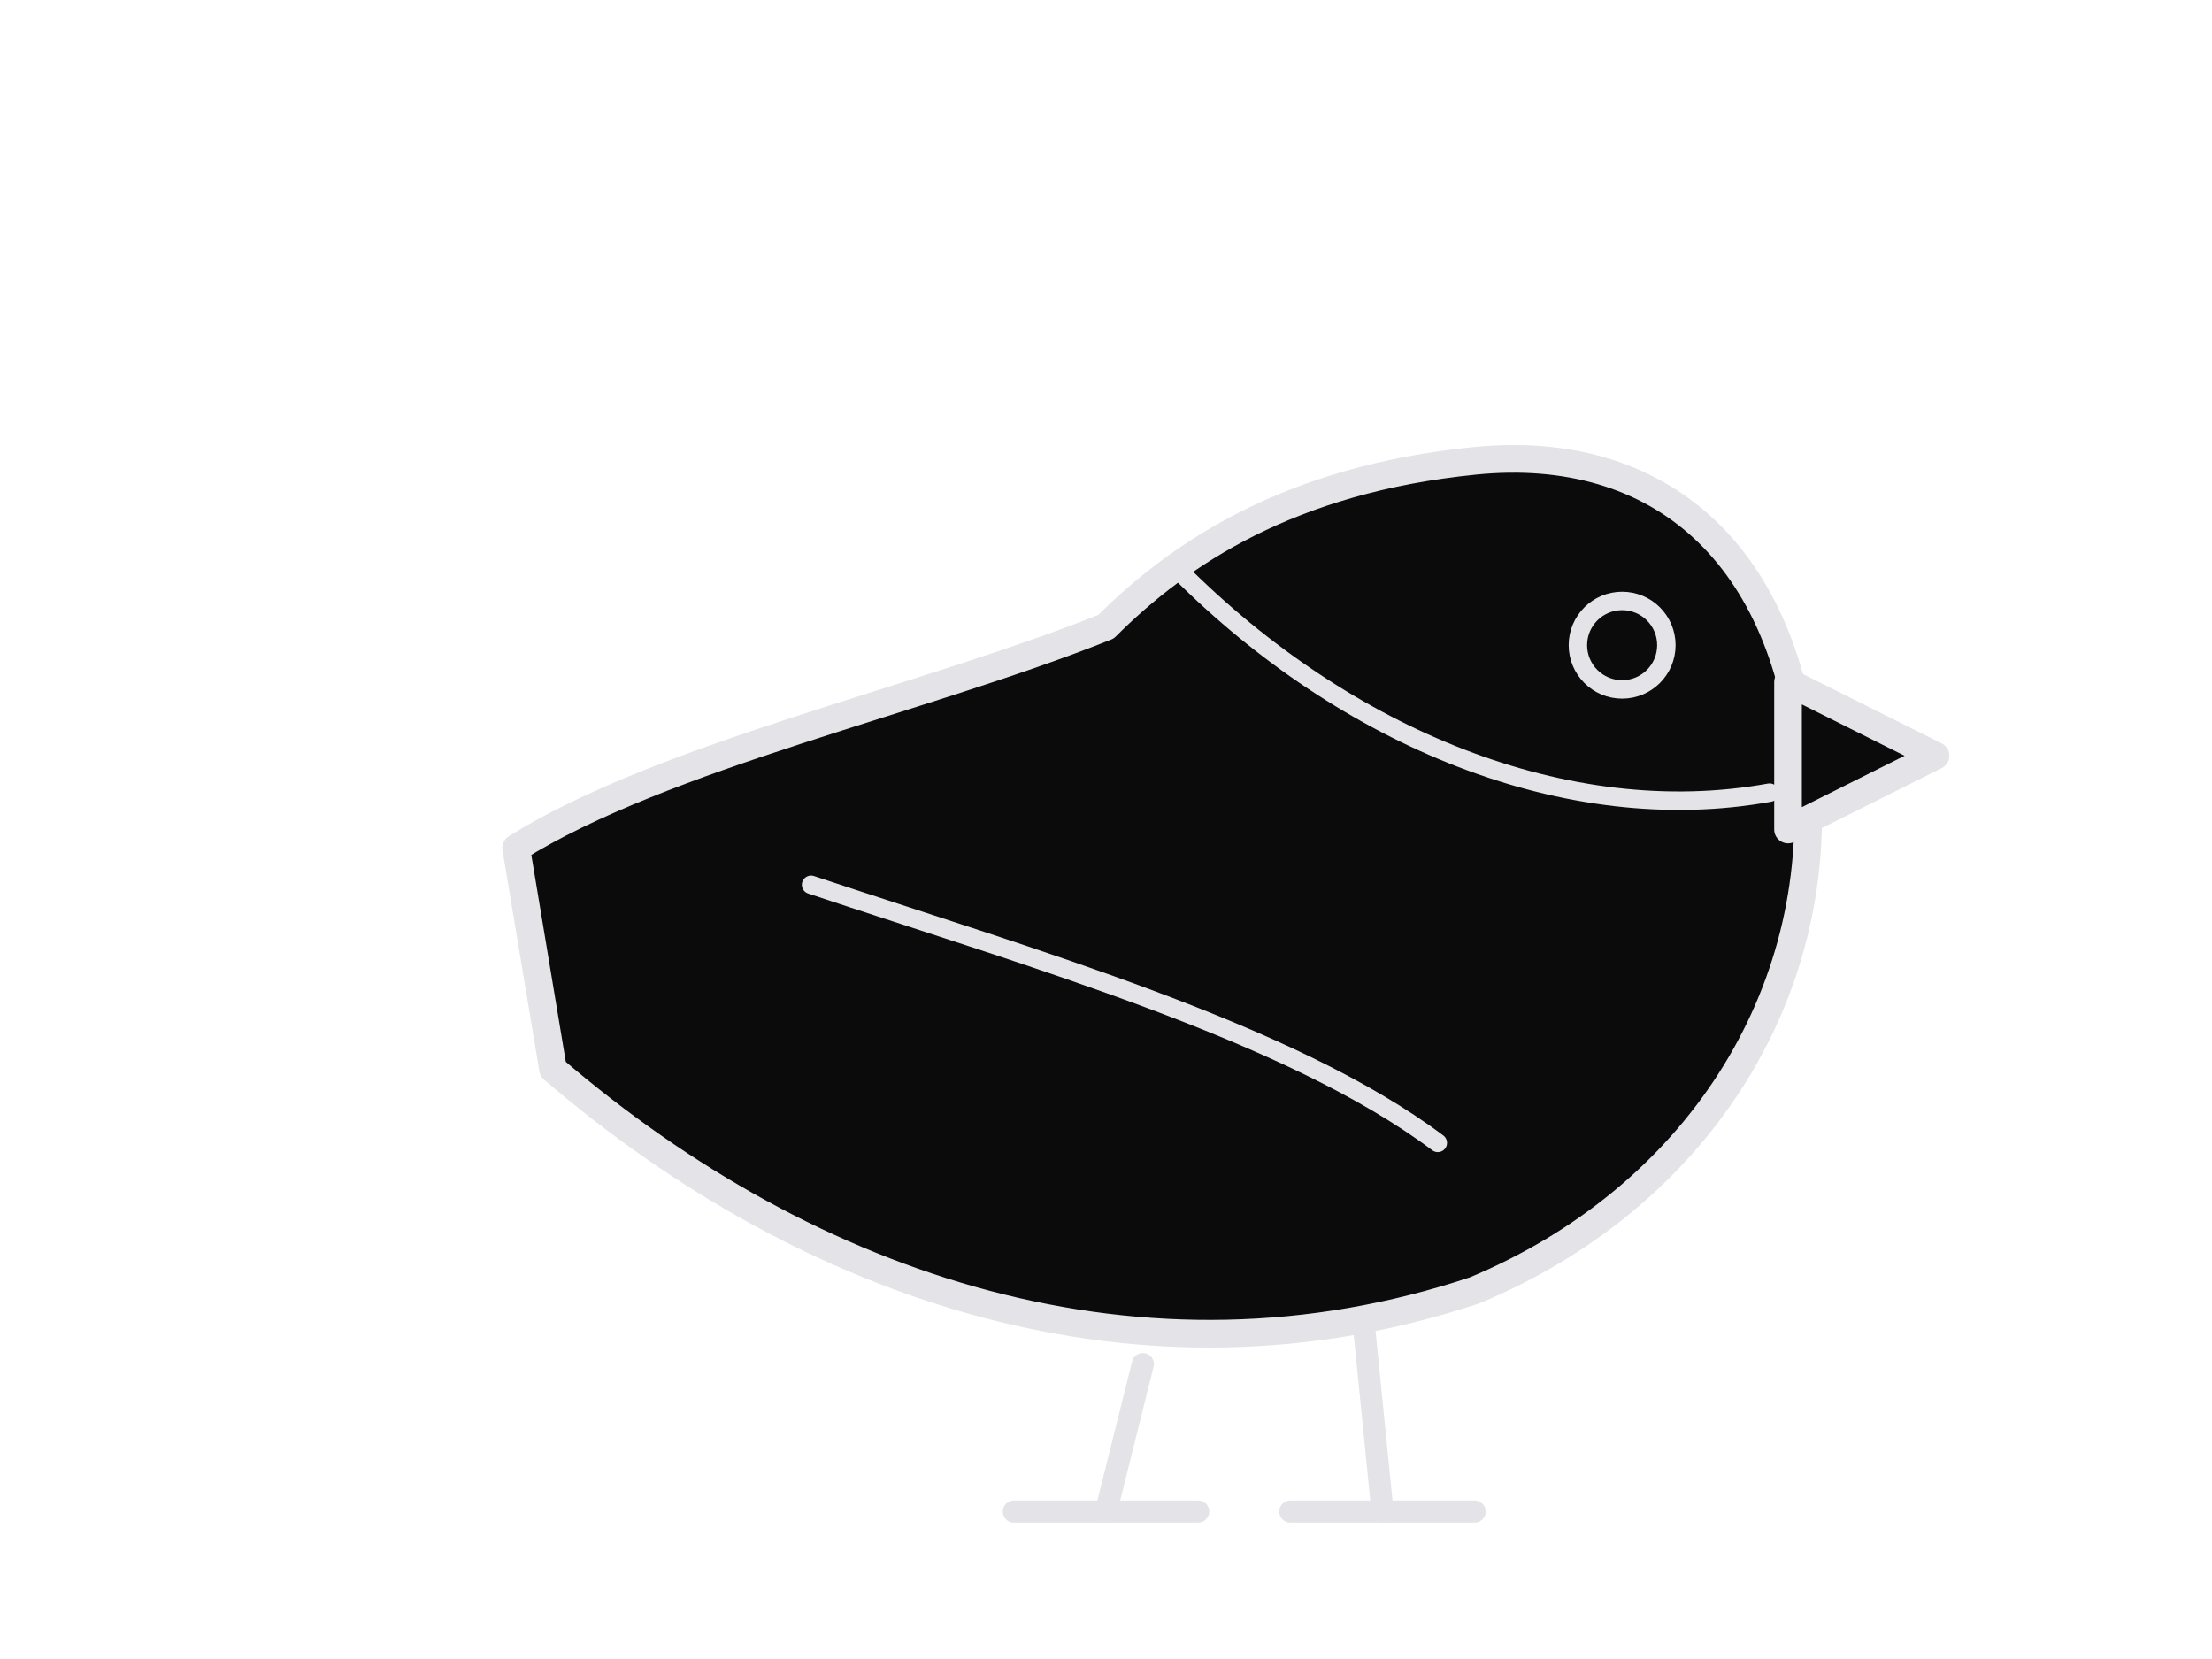
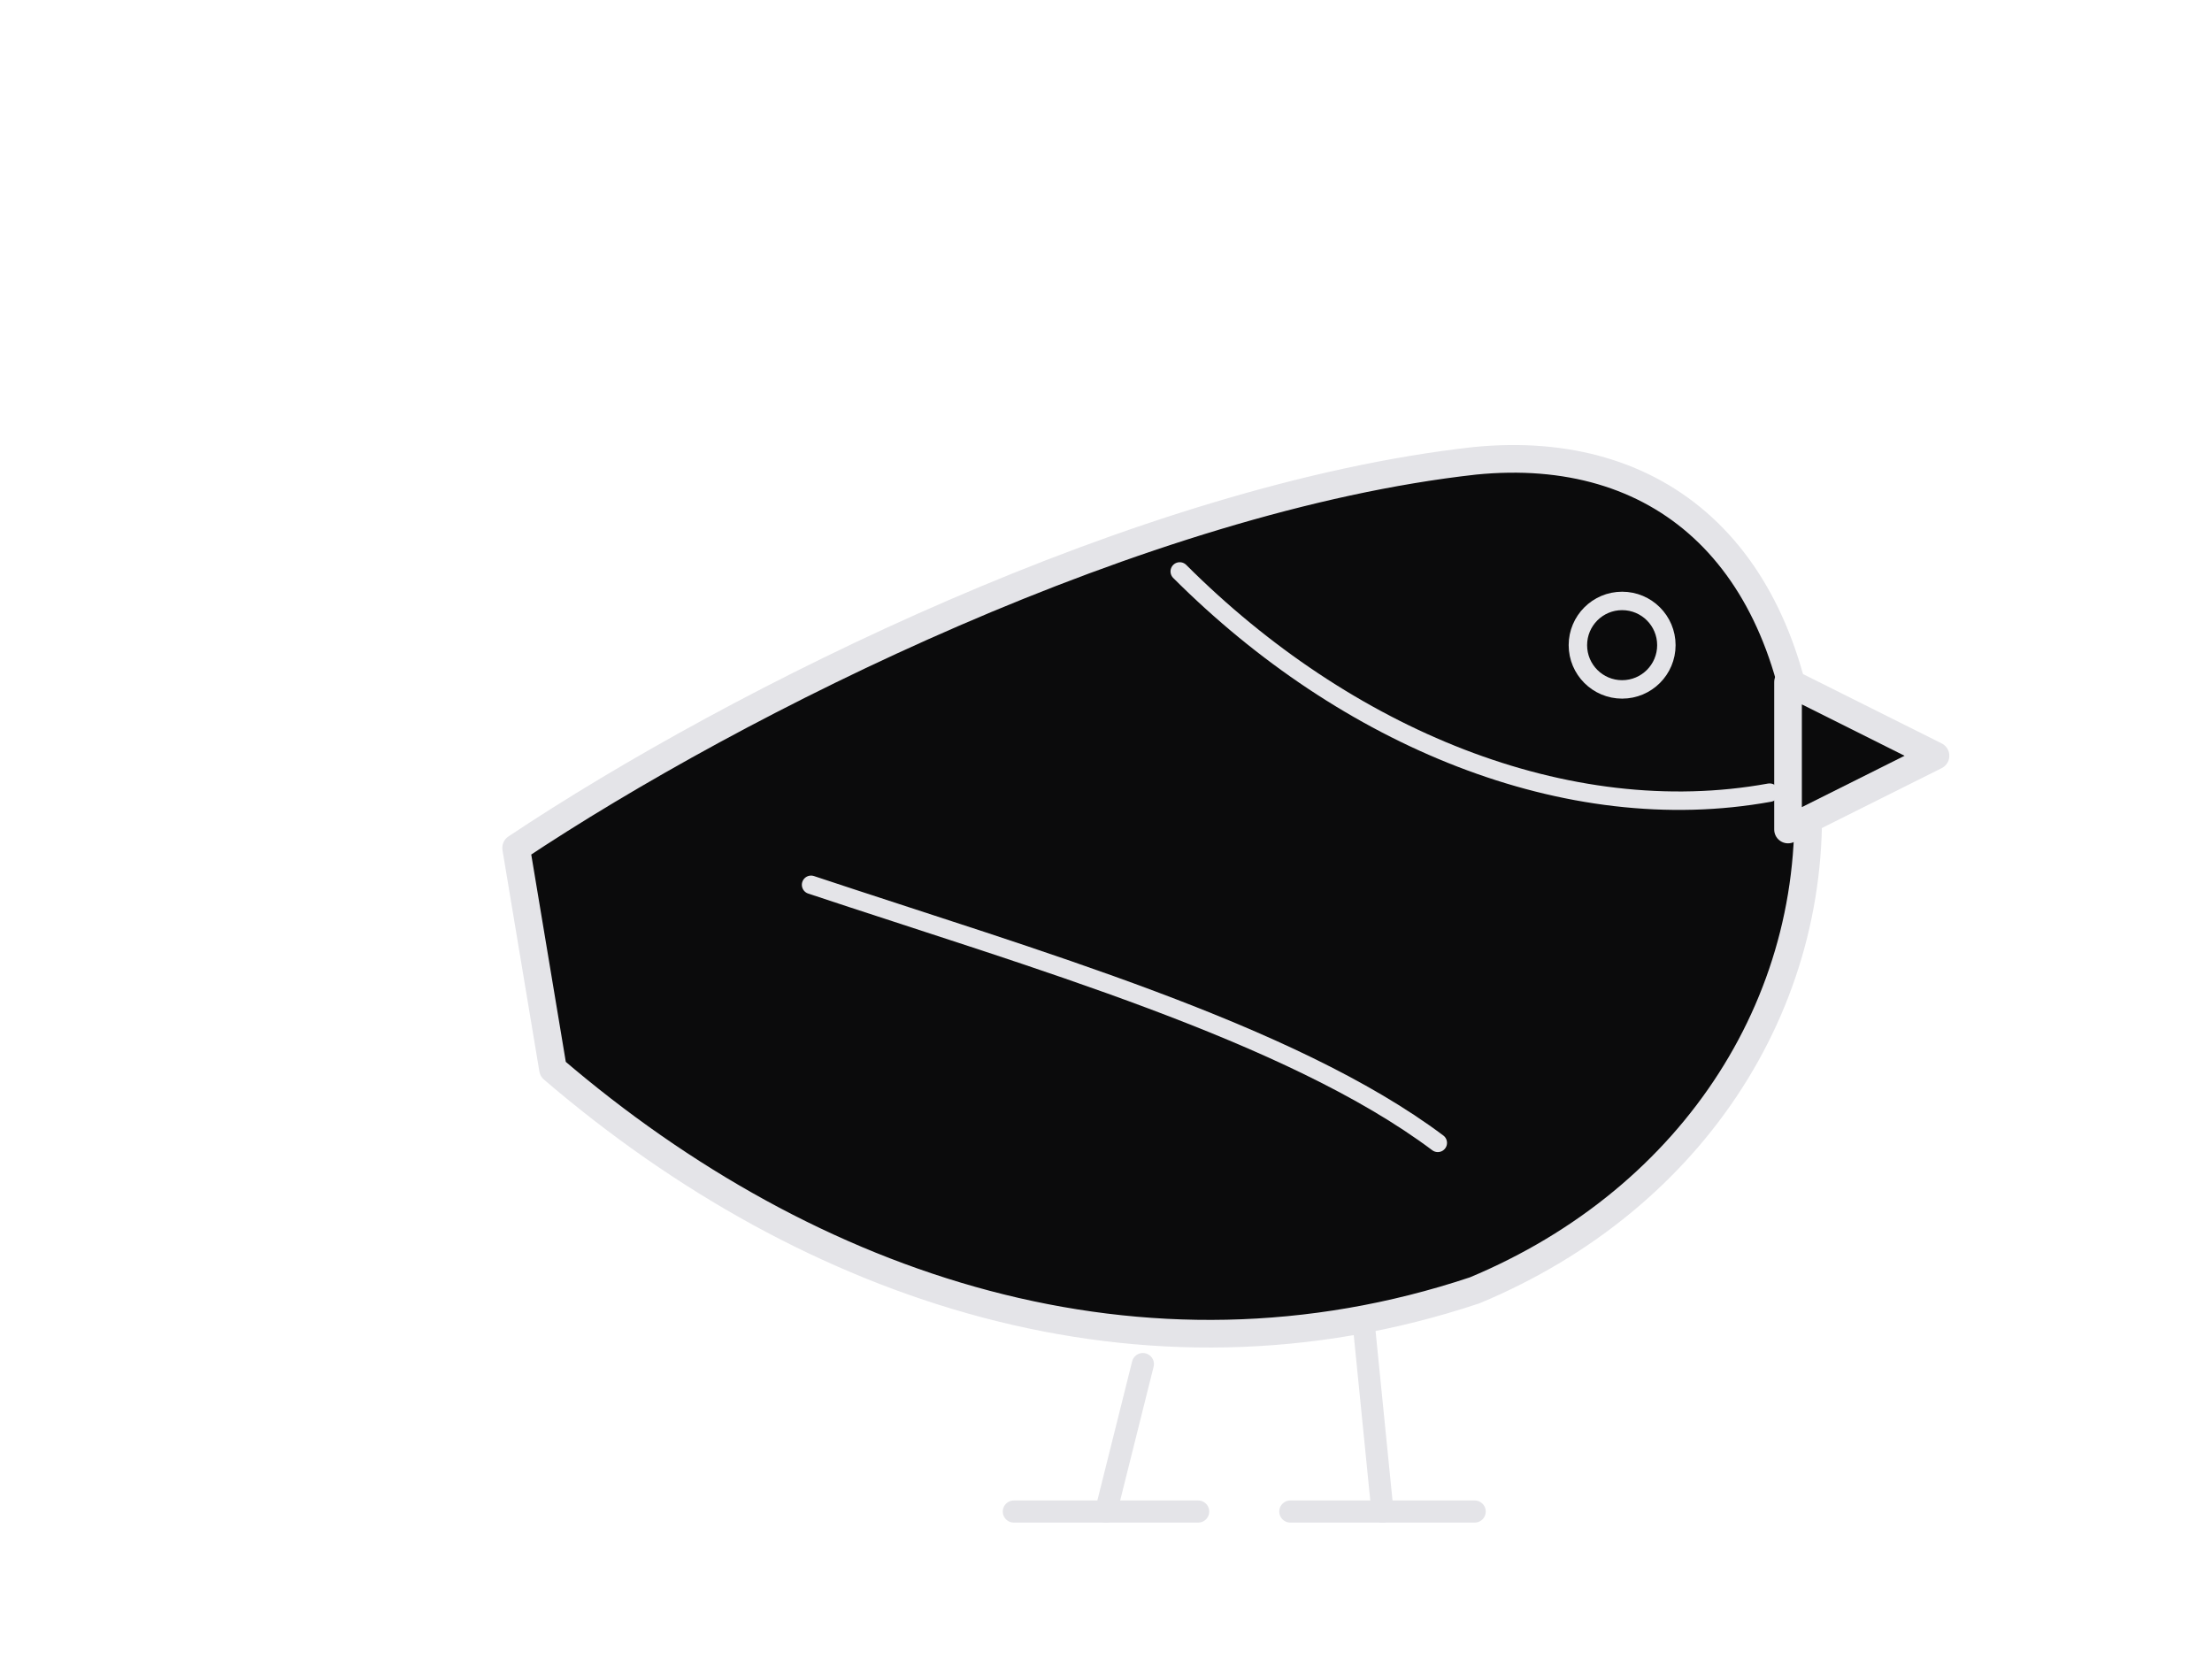
<svg xmlns="http://www.w3.org/2000/svg" width="480" height="360" viewBox="0 0 120 90">
  <g fill="none" stroke="#e4e4e8" stroke-width="1.5" stroke-linecap="round" stroke-linejoin="round">
-     <path d="M28 46 L30 58 C44 70 62 76 80 70 C92 65 99 54 98 42 C97 30 90 24 80 25 C70 26 64 30 60 34 C50 38 36 41 28 46 Z" fill="#0b0b0c" />
+     <path d="M28 46 L30 58 C44 70 62 76 80 70 C92 65 99 54 98 42 C97 30 90 24 80 25 C62 27 40 38 28 46 Z" fill="#0b0b0c" />
    <path d="M97 37 L105 41 L97 45 Z" fill="#0b0b0c" />
    <circle cx="88" cy="35" r="2.4" stroke-width="1" />
    <path d="M64 31 C73 40 85 45 96 43" stroke-width="1" />
    <path d="M44 48 C56 52 70 56 78 62" stroke-width="1" />
    <path d="M62 74 L60 82 M74 72 L75 82" stroke-width="1.2" />
    <path d="M55 82 L65 82 M70 82 L80 82" stroke-width="1.2" />
  </g>
</svg>
